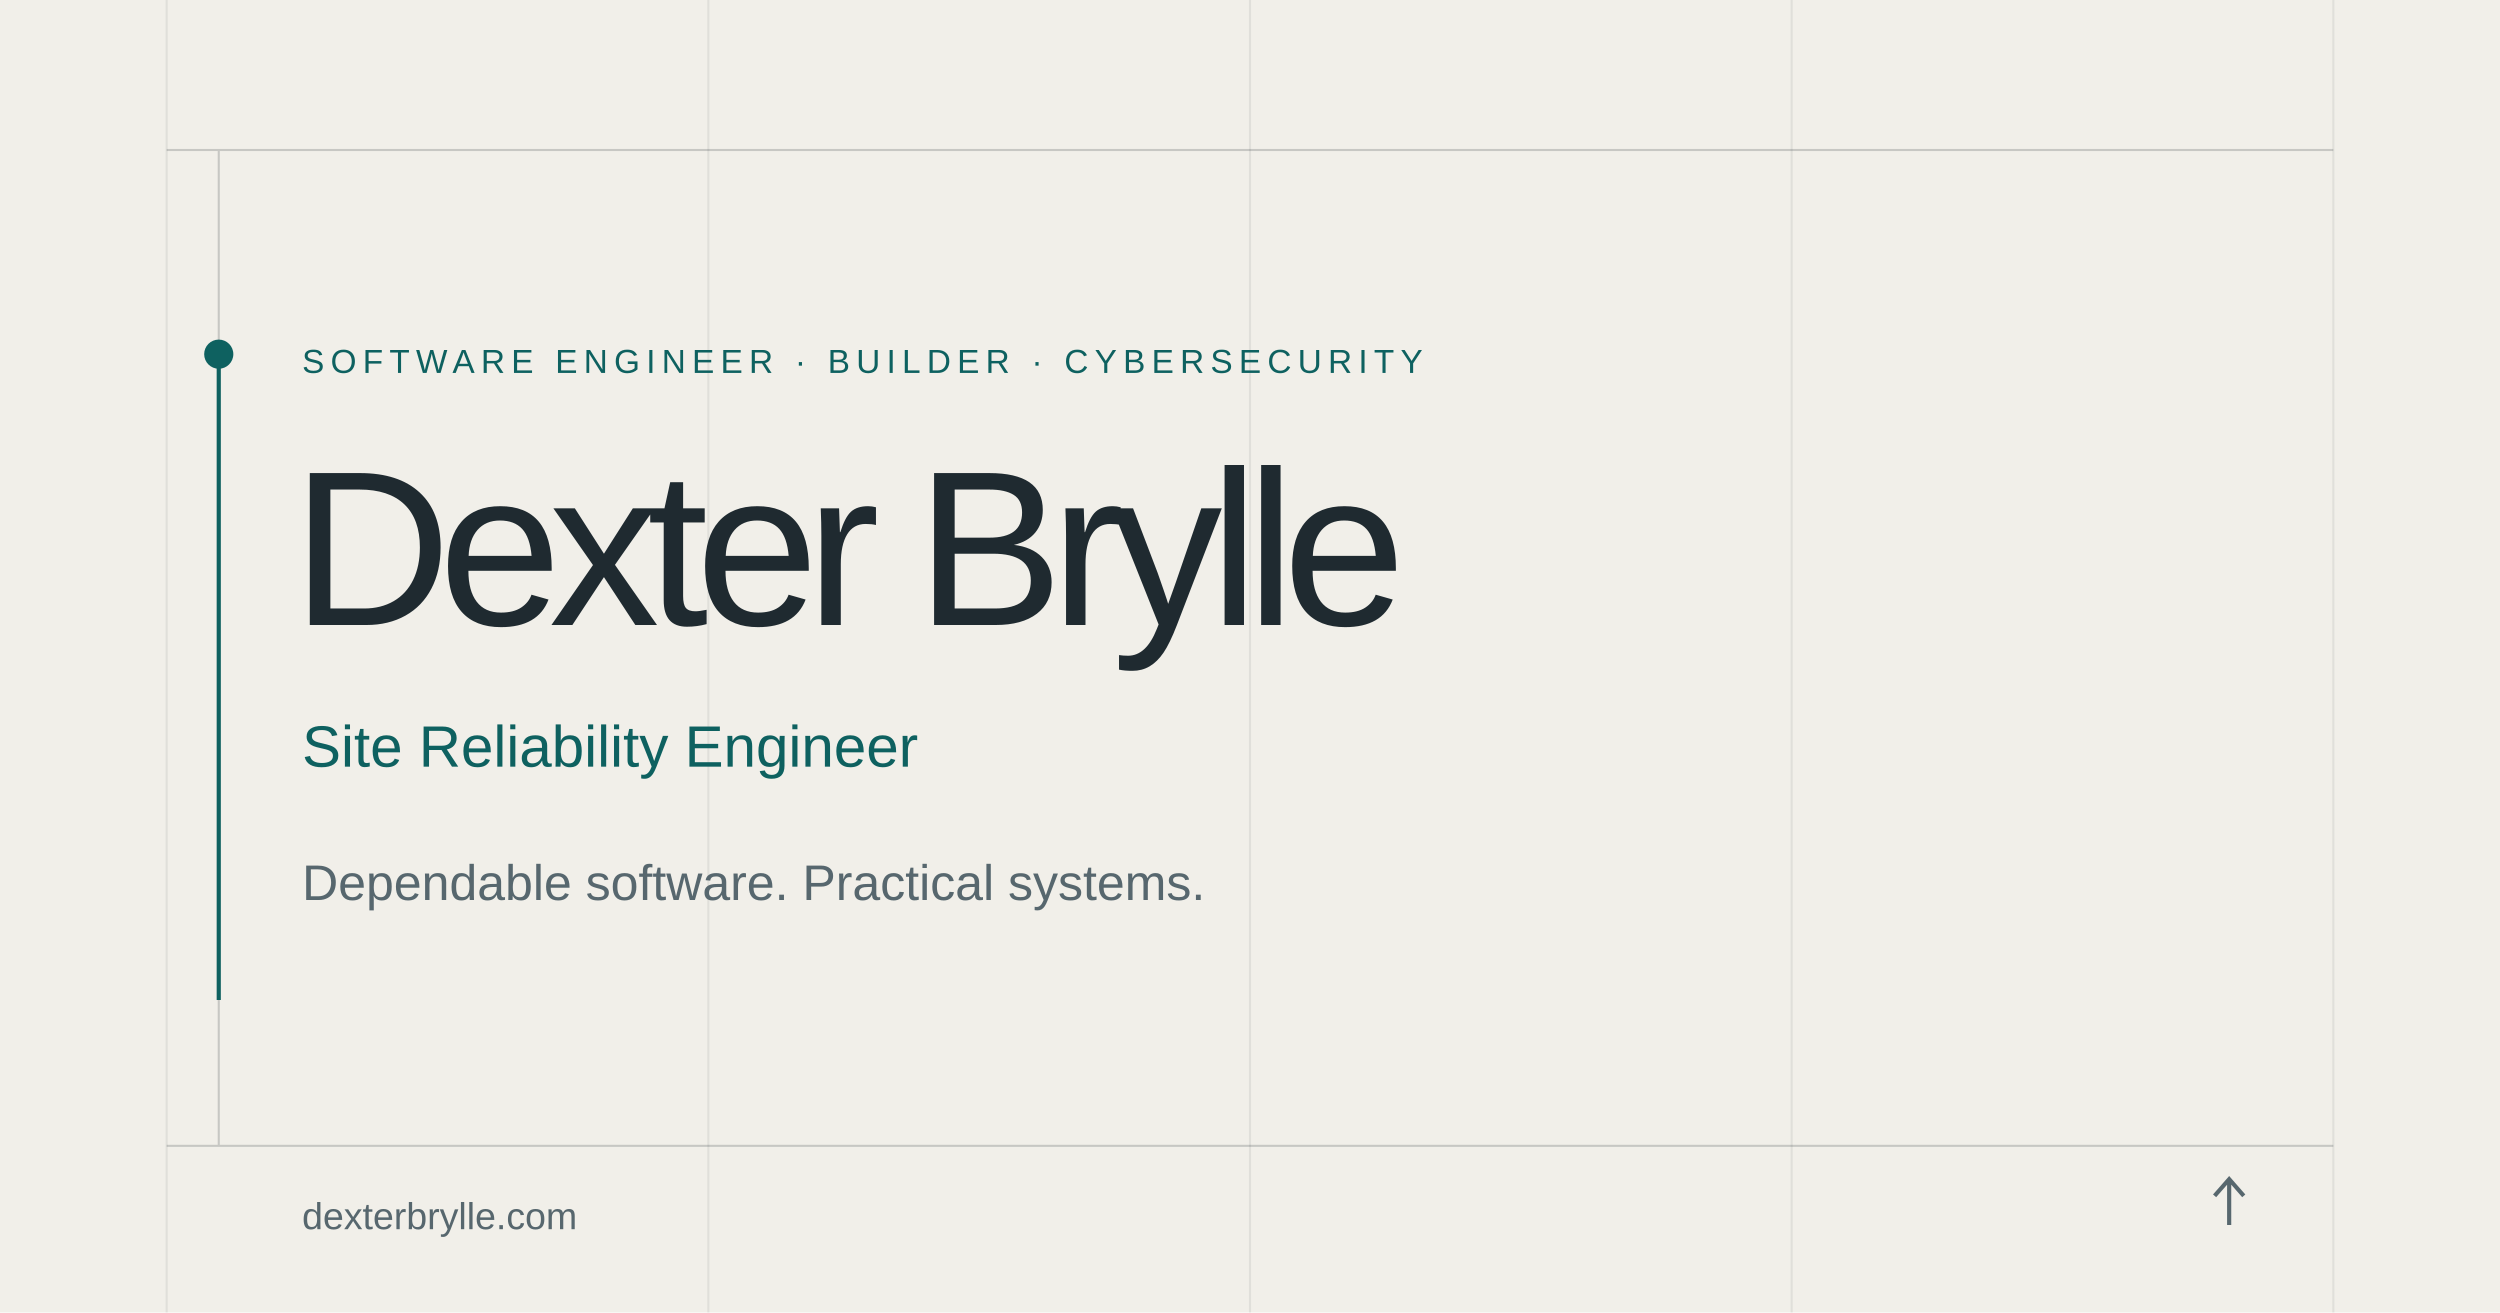
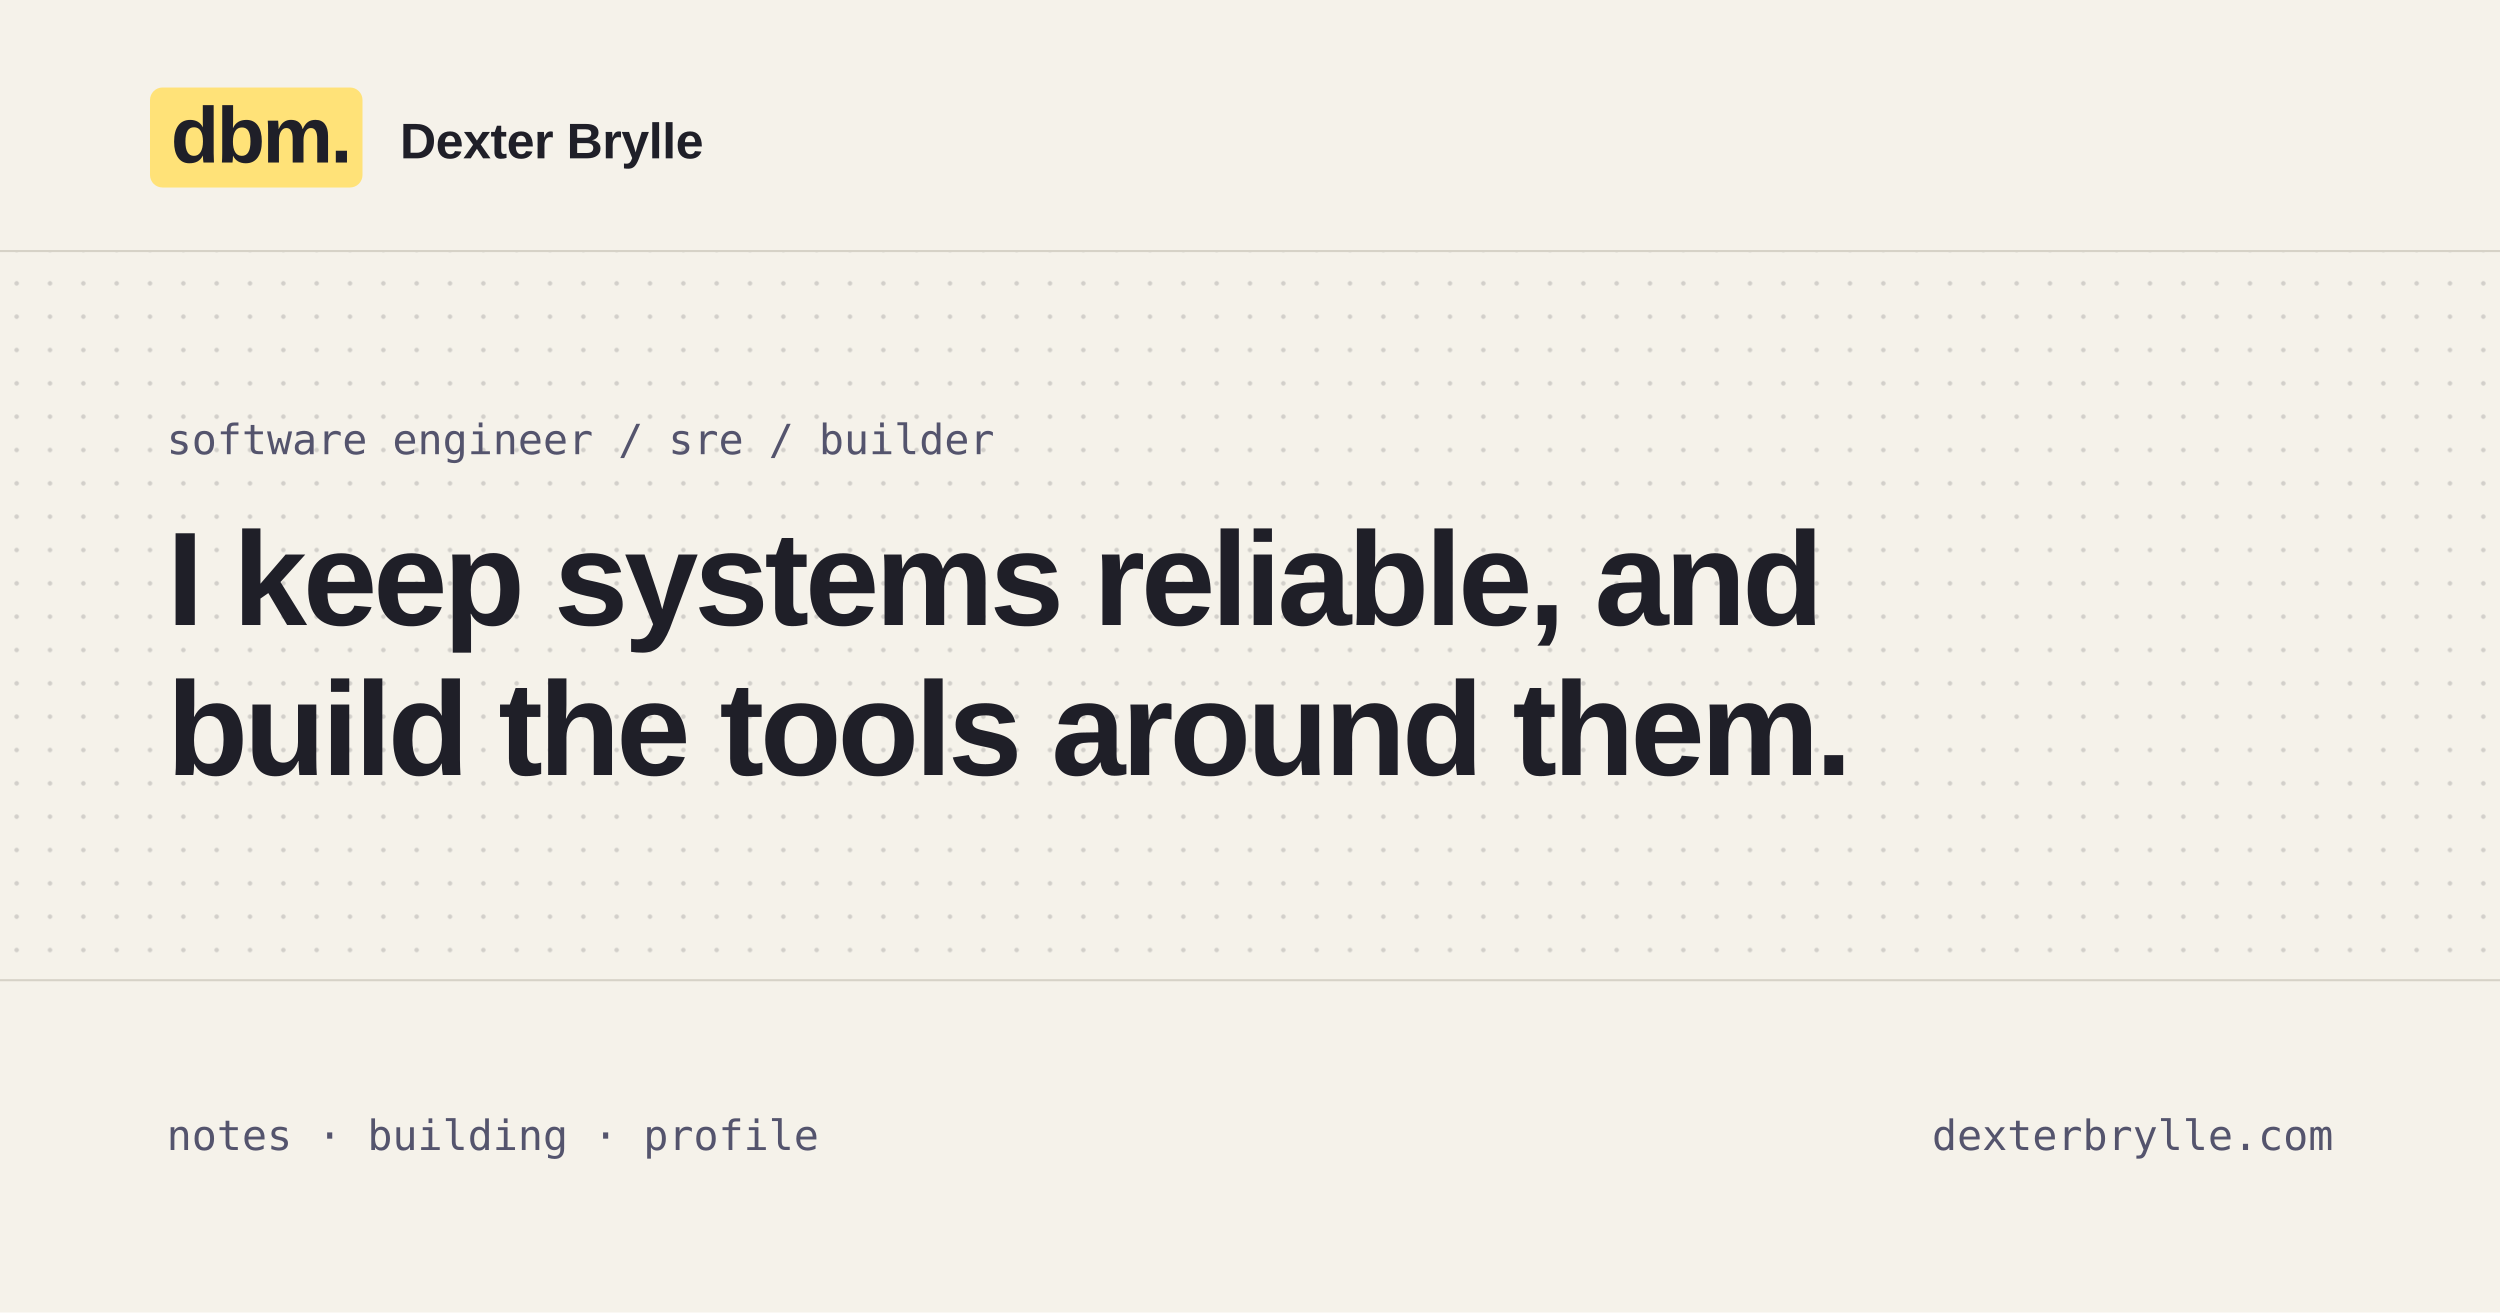
<svg xmlns="http://www.w3.org/2000/svg" viewBox="0 0 1200 630">
-   <rect width="1200" height="630" fill="#F1EFE9" />
-   <path d="M80 0v630M340 0v630M600 0v630M860 0v630M1120 0v630" stroke="#1F2A30" stroke-opacity=".08" />
-   <path d="M80 72h1040M80 550h1040M105 72v478" stroke="#1F2A30" stroke-opacity=".2" />
-   <path d="M105 170v310" stroke="#0E6160" stroke-width="2" />
-   <circle cx="105" cy="170" r="7" fill="#0E6160" />
-   <g font-family="Archivo, Arial, sans-serif">
-     <text x="145" y="179" font-size="16" letter-spacing="3" fill="#0E6160">SOFTWARE ENGINEER · BUILDER · CYBERSECURITY</text>
-     <text x="140" y="300" font-size="106" letter-spacing="-6" fill="#1F2A30">Dexter Brylle</text>
-     <text x="145" y="368" font-size="28" fill="#0E6160">Site Reliability Engineer</text>
-     <text x="145" y="432" font-size="24" fill="#57676E">Dependable software. Practical systems.</text>
-     <text x="145" y="590" font-size="18" fill="#57676E">dexterbrylle.com</text>
+   <defs>
+     <pattern id="dots" width="16" height="16" patternUnits="userSpaceOnUse">
+       <circle cx="8" cy="8" r="1.1" fill="#1F1F28" fill-opacity=".16" />
+     </pattern>
+   </defs>
+   <rect width="1200" height="630" fill="#F5F2EA" />
+   <rect y="120" width="1200" height="350" fill="url(#dots)" />
+   <path d="M0 120.5h1200M0 470.5h1200" stroke="#D6D2C7" />
+   <g font-family="Geist, Arial, sans-serif">
+     <rect x="72" y="42" width="102" height="48" rx="6" fill="#FFE278" />
+     <text x="82" y="78" font-size="38" font-weight="600" letter-spacing="-1.2" fill="#1F1F28">dbm.</text>
+     <text x="192" y="76" font-size="24" font-weight="600" letter-spacing="-0.2" fill="#1F1F28">Dexter Brylle</text>
+     <text font-size="64" font-weight="600" letter-spacing="-1.9" fill="#1F1F28">
+       <tspan x="80" y="300">I keep systems reliable, and</tspan>
+       <tspan x="80" y="372">build the tools around them.</tspan>
+     </text>
  </g>
-   <path d="M1070 588v-22m-7 8 7-8 7 8" stroke="#57676E" fill="none" stroke-width="2" />
+   <g font-family="Geist Mono, Menlo, monospace" font-size="20" fill="#54546D">
+     <text x="80" y="218">software engineer / sre / builder</text>
+     <text x="80" y="552">notes · building · profile</text>
+     <text x="1120" y="552" text-anchor="end">dexterbrylle.com</text>
+   </g>
</svg>
